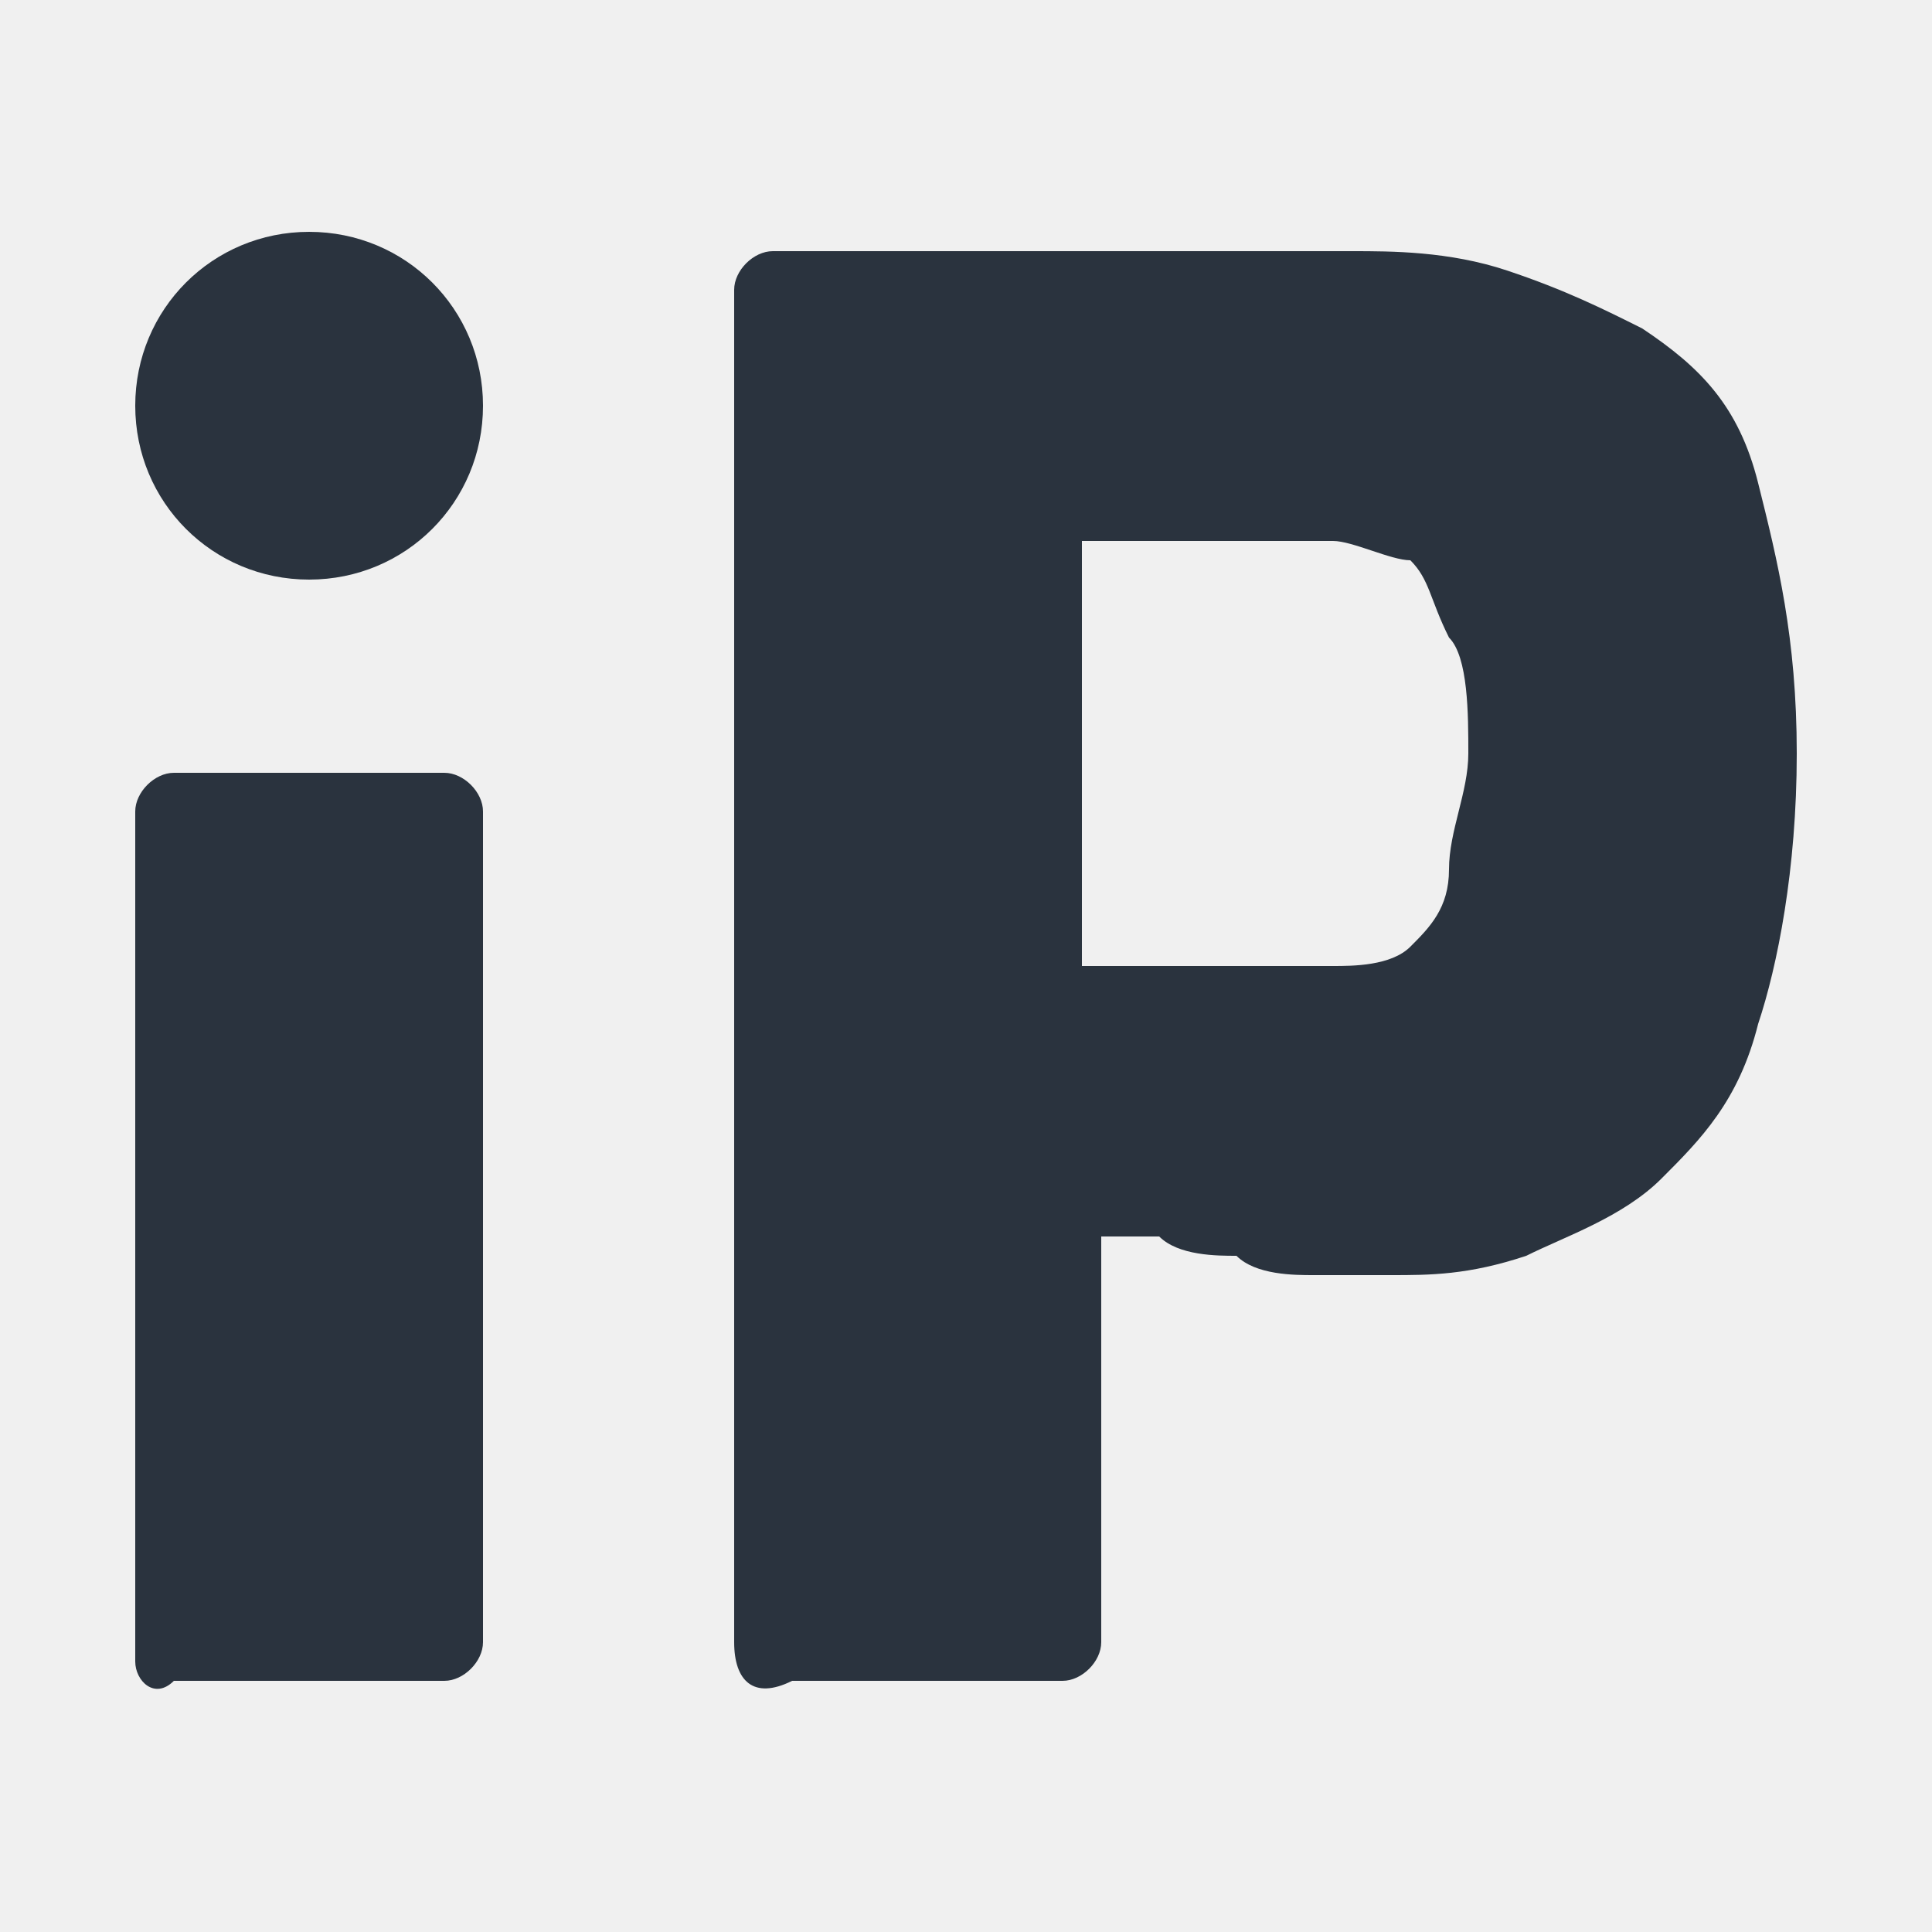
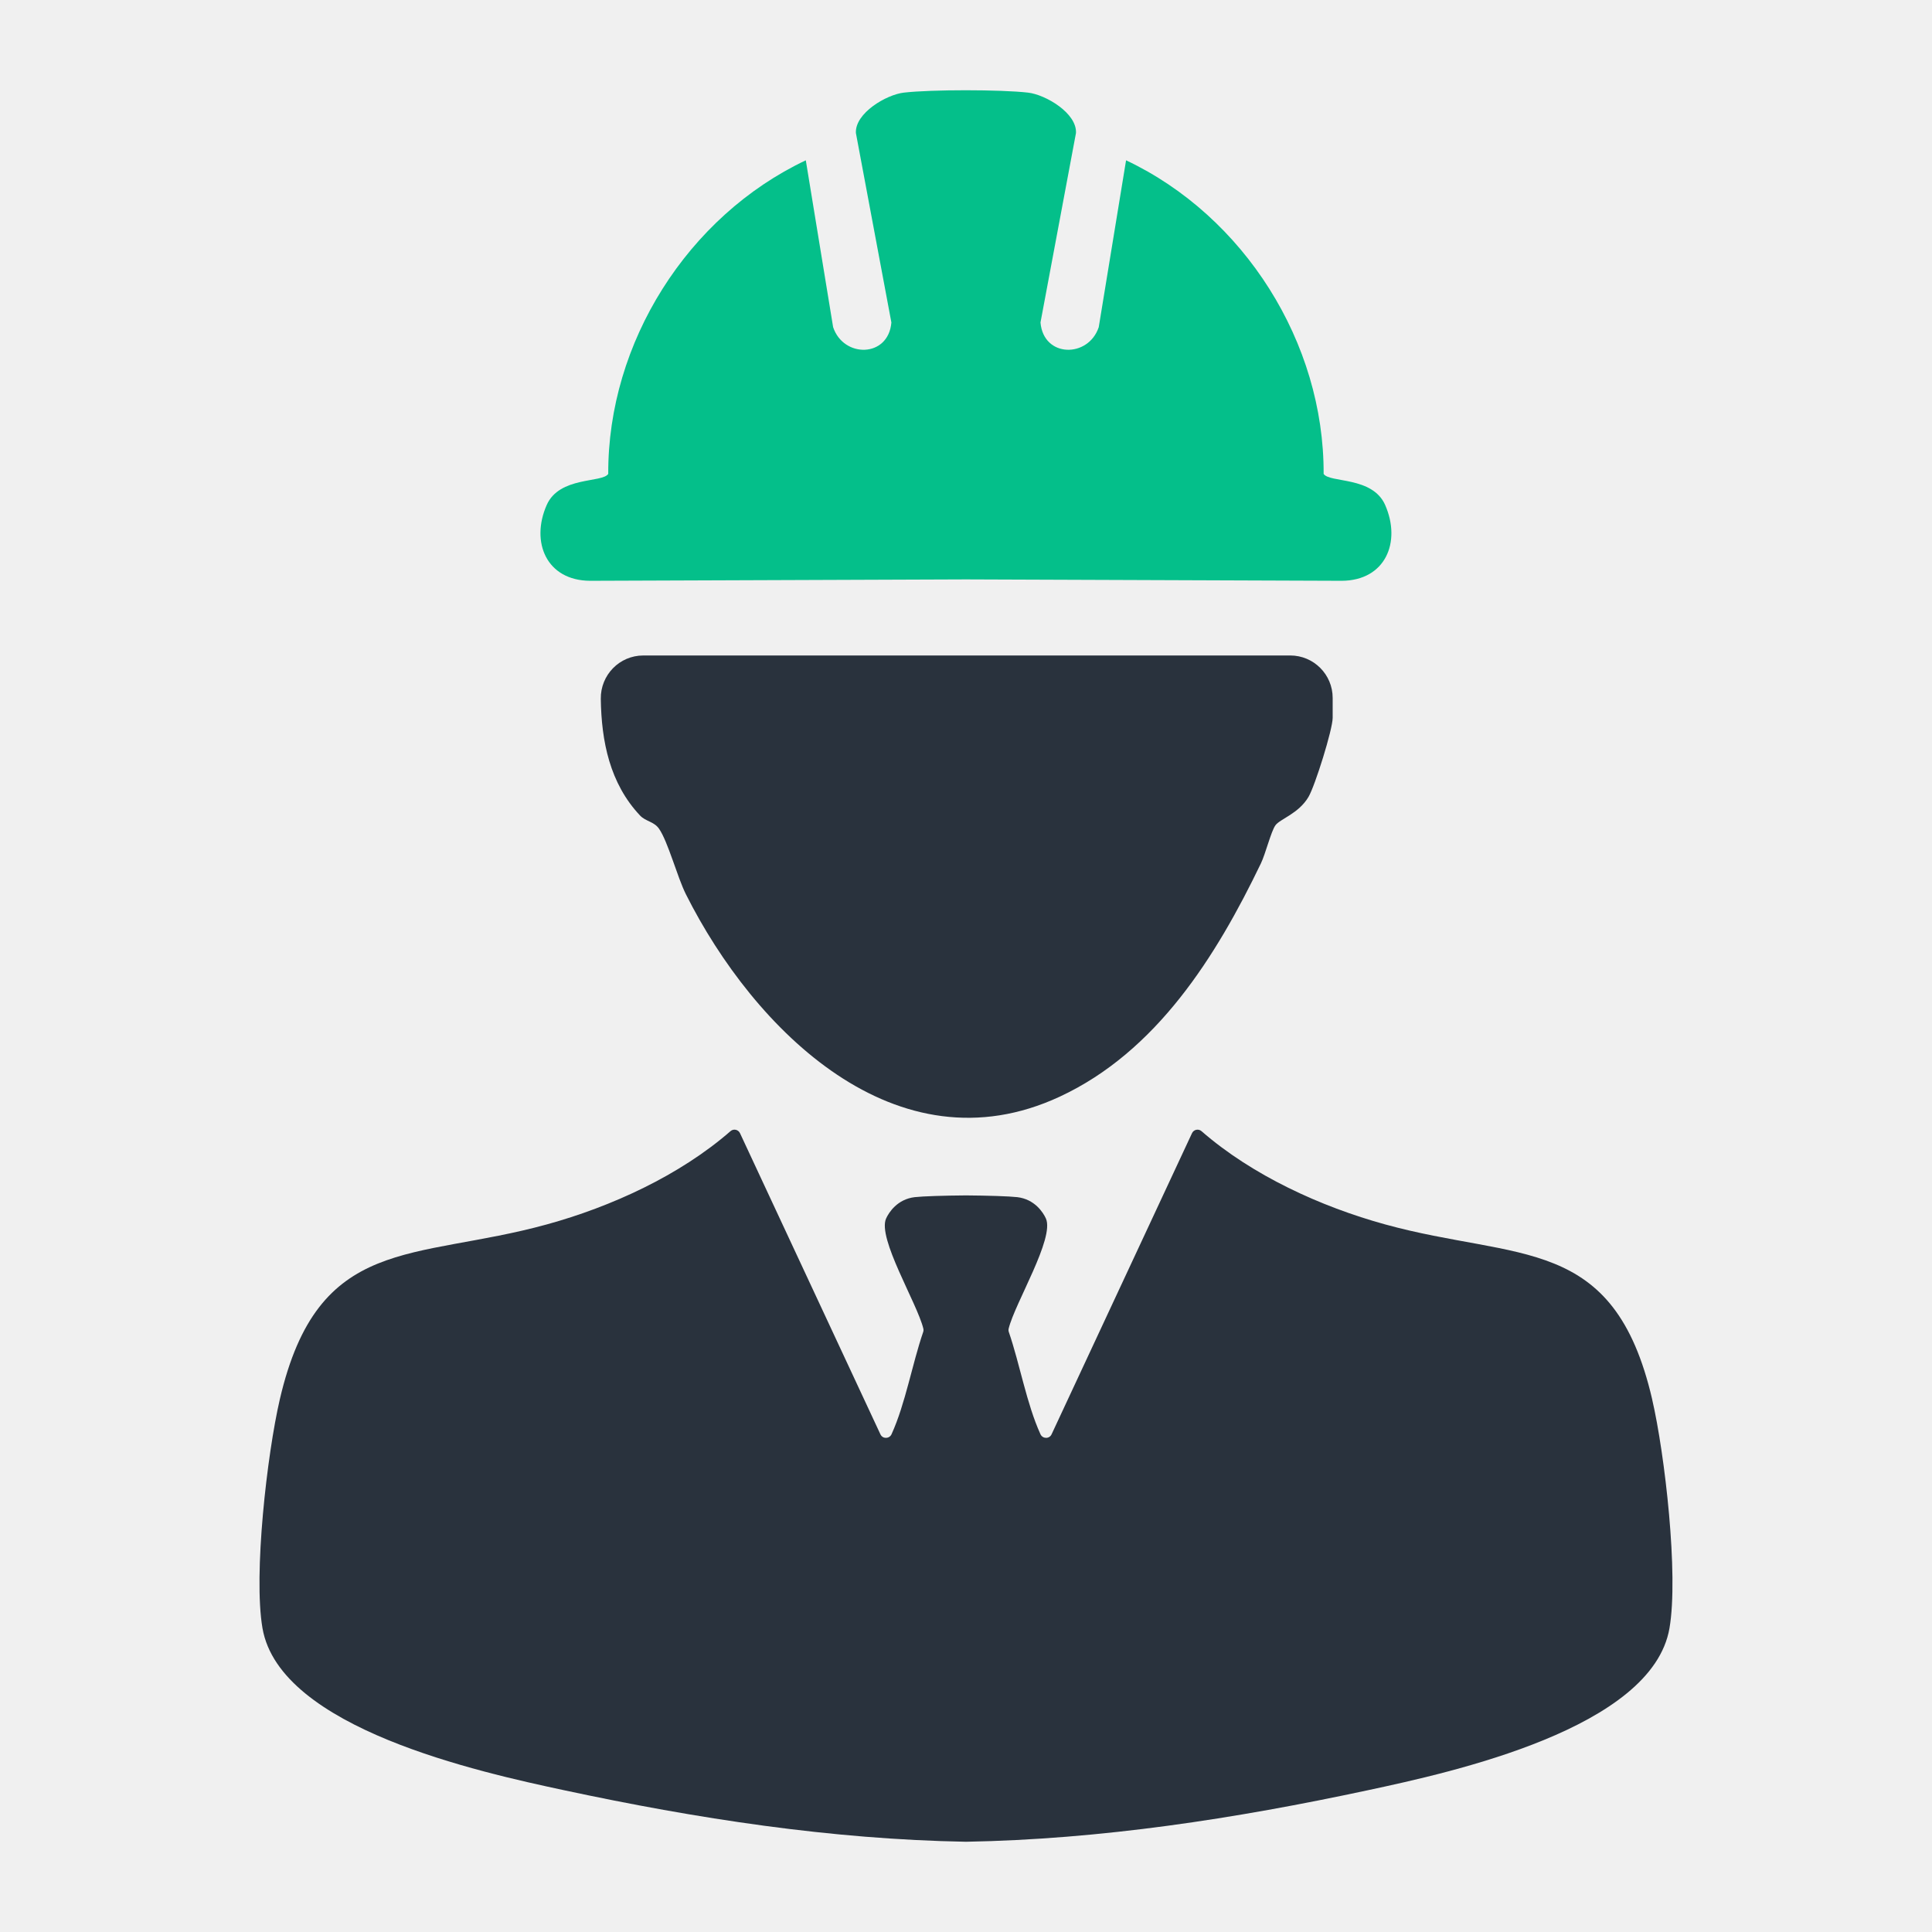
- <svg xmlns="http://www.w3.org/2000/svg" version="1.1" width="10" height="10">
-   <svg version="1.1" id="SvgjsSvg1031" x="0px" y="0px" viewBox="0 0 10 10" style="enable-background:new 0 0 10 10;" xml:space="preserve">
-     <style type="text/css">
- 	.st0{fill:#2BB687;}
- 	.st1{fill:#FFFFFF;}
- 	.st2{fill:#2A333E;}
- </style>
-     <g id="SvgjsG1030">
-       <g>
+ <svg xmlns="http://www.w3.org/2000/svg" version="1.1" width="1080" height="1080">
+   <svg id="SvgjsSvg1017" data-name="Layer 2" viewBox="0 0 1080 1080">
+     <defs>
+       <style>
+       .cls-1 {
+         fill: none;
+       }
+ 
+       .cls-2 {
+         fill: #29323d;
+       }
+ 
+       .cls-3 {
+         fill: #04bf8a;
+       }
+ 
+       .cls-4 {
+         clip-path: url(#clippath);
+       }
+     </style>
+       <clipPath id="SvgjsClipPath1016">
+         <rect class="cls-1" x="0" y="0" width="1080" height="1080" />
+       </clipPath>
+     </defs>
+     <g id="SvgjsG1015" data-name="Layer 1">
+       <g class="cls-4">
        <g>
-           <g>
-             <path class="st0" d="M3.4-31.7v-6.9H5v6.9L3.4-31.7L3.4-31.7z" />
-             <path class="st0" d="M6-31.7v-5h1.3l0.3,0.5c0.2-0.1,0.4-0.3,0.6-0.4c0.3-0.1,0.5-0.2,0.8-0.2c0.4,0,0.7,0.1,1,0.2      c0.2,0.2,0.4,0.4,0.5,0.7c0.1,0.3,0.1,0.6,0.1,0.9v3.3H9v-3.1C9-34.9,9-35,9-35.1c0-0.1-0.1-0.1-0.2-0.2c-0.1,0-0.2-0.1-0.3-0.1      c-0.1,0-0.2,0-0.3,0s-0.2,0.1-0.3,0.1S7.7-35.1,7.6-35v3.3C7.6-31.7,6-31.7,6-31.7z" />
-             <path class="st0" d="M13.4-31.7c-0.2,0-0.3,0-0.5,0c-0.2,0-0.4,0-0.5,0s-0.3,0-0.5-0.1c-0.1,0-0.3-0.1-0.4-0.1v-0.9h2.3      c0.1,0,0.2,0,0.2,0c0.1,0,0.1,0,0.1-0.1c0,0,0-0.1,0-0.2v-0.1c0-0.1,0-0.2-0.1-0.2c-0.1-0.1-0.2-0.1-0.4-0.1h-0.8      c-0.3,0-0.5,0-0.8-0.1c-0.2-0.1-0.4-0.2-0.5-0.4c-0.1-0.2-0.2-0.5-0.2-0.8v-0.3c0-0.3,0.1-0.6,0.2-0.8c0.1-0.2,0.3-0.4,0.6-0.5      c0.3-0.1,0.7-0.2,1.3-0.2c0.2,0,0.4,0,0.7,0c0.2,0,0.5,0.1,0.7,0.1s0.4,0.1,0.5,0.1v0.9h-2.1c-0.1,0-0.2,0-0.3,0.1      c-0.1,0-0.1,0.1-0.1,0.2v0.1c0,0.1,0,0.1,0,0.2c0,0,0.1,0.1,0.2,0.1c0.1,0,0.2,0,0.3,0h0.8c0.5,0,0.9,0.1,1.1,0.4s0.3,0.6,0.3,1      v0.5c0,0.3-0.1,0.6-0.2,0.8c-0.2,0.2-0.4,0.3-0.7,0.4C14.3-31.7,13.9-31.7,13.4-31.7L13.4-31.7z" />
-             <path class="st0" d="M18.3-31.7c-0.4,0-0.7-0.1-1-0.2s-0.4-0.3-0.5-0.6c-0.1-0.3-0.1-0.6-0.1-1.1l0-1.9h-0.8v-1l0.8-0.2l0.2-1.4      h1.3v1.4h1.1v1.3h-1.1v1.9c0,0.1,0,0.2,0,0.3c0,0.1,0,0.1,0.1,0.2c0,0,0.1,0.1,0.1,0.1c0,0,0.1,0,0.2,0l0.6,0.1v1.2L18.3-31.7      L18.3-31.7z" />
-             <path class="st0" d="M21-31.7c-0.4,0-0.7-0.1-0.9-0.3c-0.2-0.2-0.3-0.5-0.3-0.9v-0.5c0-0.4,0.1-0.7,0.4-0.9s0.7-0.4,1.3-0.4h1.1      v-0.2c0-0.1,0-0.2-0.1-0.3c0-0.1-0.2-0.2-0.3-0.2c-0.1,0-0.4-0.1-0.7-0.1h-1.5v-0.9c0.2-0.1,0.5-0.2,0.9-0.2      c0.3-0.1,0.7-0.1,1.2-0.1c0.4,0,0.8,0,1.1,0.1c0.3,0.1,0.5,0.3,0.7,0.5c0.2,0.2,0.2,0.6,0.2,1v3.4h-1.3l-0.2-0.5      c-0.1,0.1-0.1,0.1-0.2,0.2c-0.1,0.1-0.2,0.1-0.3,0.2c-0.1,0.1-0.3,0.1-0.5,0.1C21.4-31.7,21.2-31.6,21-31.7L21-31.7z M21.9-32.8      c0,0,0.1,0,0.1,0c0.1,0,0.1,0,0.2,0c0.1,0,0.1,0,0.2,0s0.1,0,0.1,0c0,0,0.1,0,0.1,0v-1L22-33.9c-0.2,0-0.4,0.1-0.5,0.2      c-0.1,0.1-0.2,0.2-0.2,0.4v0.2c0,0.1,0,0.2,0.1,0.3c0,0.1,0.1,0.1,0.2,0.1C21.7-32.8,21.8-32.7,21.9-32.8L21.9-32.8z" />
-             <path class="st0" d="M26.7-31.7c-0.4,0-0.7-0.1-0.9-0.2c-0.2-0.1-0.4-0.3-0.5-0.5c-0.1-0.2-0.2-0.6-0.2-0.9v-5.5h1.6v5.2      c0,0.1,0,0.3,0,0.4s0.1,0.2,0.2,0.2s0.2,0.1,0.3,0.1l0.3,0.1v1.2H26.7z" />
-             <path class="st0" d="M29.7-31.7c-0.4,0-0.7-0.1-0.9-0.2c-0.2-0.1-0.4-0.3-0.5-0.5c-0.1-0.2-0.2-0.6-0.2-0.9v-5.5h1.6v5.2      c0,0.1,0,0.3,0,0.4s0.1,0.2,0.2,0.2s0.2,0.1,0.3,0.1l0.3,0.1v1.2H29.7z" />
-             <path class="st0" d="M33.2-31.7c-0.6,0-1-0.1-1.3-0.2c-0.3-0.2-0.6-0.4-0.7-0.8s-0.2-0.9-0.2-1.5c0-0.7,0.1-1.2,0.2-1.6      c0.1-0.4,0.4-0.6,0.7-0.8c0.3-0.2,0.8-0.2,1.3-0.2c0.5,0,0.9,0.1,1.2,0.2c0.3,0.1,0.5,0.3,0.7,0.5s0.2,0.6,0.2,1.1      c0,0.3-0.1,0.6-0.2,0.8c-0.1,0.2-0.3,0.4-0.6,0.4c-0.2,0.1-0.5,0.1-0.9,0.1h-1.1c0,0.2,0.1,0.4,0.1,0.5c0.1,0.1,0.2,0.2,0.3,0.2      c0.2,0,0.4,0.1,0.7,0.1H35v0.9c-0.2,0.1-0.5,0.1-0.8,0.2C34-31.7,33.6-31.7,33.2-31.7L33.2-31.7z M32.5-34.6h0.9      c0.2,0,0.3,0,0.3-0.1c0.1-0.1,0.1-0.2,0.1-0.3c0-0.2,0-0.3-0.1-0.4s-0.1-0.2-0.2-0.2c-0.1,0-0.2-0.1-0.4-0.1s-0.3,0-0.4,0.1      c-0.1,0.1-0.2,0.2-0.2,0.3C32.5-35.1,32.5-34.9,32.5-34.6L32.5-34.6z" />
-             <path class="st0" d="M36-31.7v-5h1.2l0.4,0.7c0.2-0.2,0.3-0.4,0.6-0.6c0.2-0.2,0.5-0.2,0.8-0.2c0.1,0,0.1,0,0.2,0s0.1,0,0.2,0      v1.6c-0.1,0-0.2,0-0.3,0c-0.1,0-0.2,0-0.3,0c-0.2,0-0.3,0-0.4,0c-0.1,0-0.2,0.1-0.4,0.2c-0.1,0.1-0.2,0.1-0.3,0.3v3L36-31.7      L36-31.7z" />
-           </g>
-           <g>
-             <path class="st1" d="M-7.7-20.4v-12.7h5.5c0.4,0,0.8,0,1.3,0.2c0.4,0.1,0.8,0.3,1.2,0.6C0.7-32,1-31.6,1.2-31      c0.2,0.6,0.3,1.4,0.3,2.4s-0.1,1.8-0.3,2.4c-0.2,0.6-0.5,1.1-0.9,1.4c-0.4,0.3-0.8,0.5-1.2,0.6c-0.4,0.1-0.8,0.2-1.2,0.2      c-0.2,0-0.4,0-0.7,0s-0.5,0-0.8-0.1c-0.2,0-0.5-0.1-0.7-0.1c-0.2,0-0.4-0.1-0.5-0.1v4L-7.7-20.4L-7.7-20.4z M-4.7-26.7h2.2      c0.3,0,0.5-0.1,0.6-0.2c0.2-0.1,0.3-0.3,0.4-0.6s0.1-0.6,0.1-1.1c0-0.4,0-0.8-0.1-1c-0.1-0.3-0.2-0.5-0.4-0.6      c-0.2-0.1-0.4-0.2-0.6-0.2h-2.2L-4.7-26.7L-4.7-26.7z" />
-             <path class="st1" d="M2.9-20.4v-9.2h2.3l0.7,1.3c0.3-0.4,0.6-0.7,1-1c0.4-0.3,0.9-0.4,1.4-0.4c0.1,0,0.2,0,0.3,0      c0.1,0,0.2,0,0.4,0.1v3c-0.2,0-0.4,0-0.6-0.1c-0.2,0-0.4,0-0.6,0c-0.3,0-0.6,0-0.8,0.1c-0.2,0.1-0.5,0.1-0.7,0.3      S6-26.1,5.8-25.9v5.4L2.9-20.4L2.9-20.4z" />
-             <path class="st1" d="M14.2-20.3c-0.8,0-1.5-0.1-2-0.2c-0.5-0.2-1-0.4-1.3-0.8c-0.3-0.4-0.6-0.9-0.7-1.5C10-23.4,9.9-24.2,9.9-25      c0-0.9,0.1-1.7,0.2-2.3c0.1-0.6,0.4-1.1,0.7-1.4s0.8-0.6,1.3-0.8s1.2-0.2,2-0.2s1.5,0.1,2,0.2c0.5,0.1,1,0.4,1.3,0.8      c0.3,0.4,0.6,0.8,0.7,1.4c0.2,0.6,0.2,1.4,0.2,2.3s-0.1,1.6-0.2,2.2c-0.2,0.6-0.4,1.1-0.7,1.4s-0.8,0.6-1.3,0.8      C15.7-20.4,15-20.3,14.2-20.3L14.2-20.3z M14.2-22.7c0.3,0,0.5,0,0.6-0.1c0.2-0.1,0.3-0.1,0.4-0.3c0.1-0.1,0.2-0.4,0.2-0.7      s0.1-0.8,0.1-1.3c0-0.5,0-1-0.1-1.3s-0.1-0.6-0.2-0.7c-0.1-0.1-0.2-0.2-0.4-0.3c-0.2-0.1-0.4-0.1-0.6-0.1s-0.5,0-0.6,0.1      s-0.3,0.1-0.4,0.3s-0.2,0.4-0.2,0.7c0,0.3-0.1,0.8-0.1,1.3c0,0.5,0,1,0.1,1.3s0.1,0.6,0.2,0.7c0.1,0.1,0.2,0.3,0.4,0.3      C13.8-22.7,14-22.7,14.2-22.7z" />
-             <path class="st1" d="M22.4-16.2c-0.6,0-1.1-0.1-1.5-0.3s-0.8-0.4-1.1-0.7c-0.3-0.3-0.4-0.7-0.4-1.2v-0.2c0-0.5,0.1-0.9,0.4-1.2      c0.3-0.4,0.6-0.6,1.1-0.8c0.4-0.2,0.9-0.3,1.4-0.3l0.9,0.9c-0.2,0-0.4,0-0.6,0.1c-0.1,0.1-0.3,0.2-0.4,0.3s-0.1,0.3-0.1,0.4v0.1      c0,0.2,0.1,0.5,0.3,0.6c0.2,0.1,0.4,0.2,0.8,0.2h1.6c0.3,0,0.6-0.1,0.8-0.2S26-18.7,26-19v-0.2c0-0.2,0-0.3-0.1-0.4      s-0.2-0.2-0.4-0.3C25.3-20,25.1-20,24.9-20h-1.8c-1.1,0-2-0.2-2.5-0.6c-0.5-0.4-0.8-0.9-0.8-1.5c0-0.5,0.1-0.9,0.4-1.2      c0.3-0.3,0.6-0.5,1.1-0.7c-0.3-0.2-0.6-0.4-0.8-0.7s-0.3-0.6-0.4-0.9c-0.1-0.3-0.1-0.7-0.1-1c0-0.7,0.1-1.2,0.4-1.7      c0.3-0.4,0.7-0.8,1.3-1c0.6-0.2,1.3-0.3,2.2-0.3h5v1.6l-1.2,0.3c0.1,0.1,0.2,0.2,0.2,0.4c0.1,0.1,0.1,0.3,0.2,0.6      c0,0.2,0.1,0.5,0.1,0.8c0,0.6-0.1,1-0.3,1.5s-0.6,0.8-1.1,1c-0.5,0.2-1.1,0.4-1.9,0.4h-1.7c-0.2,0-0.4,0-0.6,0.1      c-0.2,0.1-0.2,0.2-0.2,0.4c0,0.2,0.1,0.3,0.2,0.4c0.1,0.1,0.3,0.1,0.5,0.1h2.4c0.7,0,1.3,0.1,1.8,0.3s0.9,0.5,1.2,0.9      s0.4,1,0.4,1.7v0.2c0,0.9-0.3,1.7-0.8,2.2s-1.5,0.8-2.7,0.8L22.4-16.2L22.4-16.2z M23.5-25.4h1c0.3,0,0.5,0,0.6-0.1      c0.2-0.1,0.2-0.2,0.3-0.4c0.1-0.2,0.1-0.4,0.1-0.6c0-0.2,0-0.4-0.1-0.6c-0.1-0.1-0.2-0.3-0.3-0.3c-0.2-0.1-0.3-0.1-0.6-0.1h-0.9      c-0.3,0-0.6,0.1-0.8,0.2s-0.2,0.4-0.2,0.8c0,0.4,0.1,0.6,0.2,0.8C22.9-25.4,23.2-25.4,23.5-25.4z" />
-             <path class="st1" d="M30-20.4v-9.2h2.3l0.7,1.3c0.3-0.4,0.6-0.7,1-1c0.4-0.3,0.8-0.4,1.4-0.4c0.1,0,0.2,0,0.3,0      c0.1,0,0.2,0,0.4,0.1v3c-0.2,0-0.4,0-0.6-0.1c-0.2,0-0.4,0-0.5,0c-0.3,0-0.6,0-0.8,0.1c-0.2,0.1-0.5,0.1-0.7,0.3      c-0.2,0.1-0.4,0.3-0.5,0.5v5.4L30-20.4L30-20.4z" />
-             <path class="st1" d="M38.9-20.3c-0.7,0-1.3-0.2-1.7-0.6c-0.4-0.4-0.7-1-0.7-1.7v-0.9c0-0.7,0.2-1.3,0.7-1.7      c0.5-0.5,1.3-0.7,2.3-0.7h2.1v-0.4c0-0.2,0-0.5-0.1-0.6c-0.1-0.2-0.3-0.3-0.5-0.3s-0.7-0.1-1.2-0.1h-2.7v-1.7      c0.5-0.2,1-0.3,1.6-0.4c0.6-0.1,1.3-0.2,2.2-0.2c0.8,0,1.4,0.1,2,0.3s1,0.5,1.3,0.9c0.3,0.5,0.5,1.1,0.5,1.9v6.2h-2.3l-0.5-0.9      c-0.1,0.1-0.2,0.2-0.4,0.3c-0.2,0.1-0.4,0.2-0.7,0.4c-0.3,0.1-0.5,0.2-0.9,0.3S39.3-20.3,38.9-20.3L38.9-20.3z M40.4-22.3      c0.1,0,0.2,0,0.3,0s0.2,0,0.3-0.1c0.1,0,0.2-0.1,0.3-0.1s0.2-0.1,0.2-0.1s0.1,0,0.2-0.1v-1.9l-1.1,0.1c-0.4,0.1-0.7,0.1-0.8,0.3      c-0.2,0.1-0.3,0.4-0.3,0.7v0.4c0,0.2,0,0.4,0.1,0.5c0.1,0.1,0.2,0.2,0.3,0.2C40.1-22.4,40.3-22.4,40.4-22.3L40.4-22.3z" />
-             <path class="st1" d="M46.3-20.4v-9.2h2.4l0.5,0.9c0.4-0.3,0.8-0.5,1.2-0.7c0.4-0.2,1-0.3,1.7-0.3c0.6,0,1,0.1,1.4,0.4      s0.7,0.5,0.8,0.9c0.2-0.2,0.5-0.4,0.9-0.6c0.3-0.2,0.7-0.4,1.1-0.5c0.4-0.1,0.8-0.2,1.1-0.2c0.8,0,1.3,0.1,1.8,0.4      c0.4,0.3,0.7,0.7,0.9,1.2s0.3,1.1,0.3,1.9v5.9h-2.9V-26c0-0.3-0.1-0.5-0.1-0.6S57.2-26.9,57-27c-0.2-0.1-0.3-0.1-0.6-0.1      c-0.3,0-0.6,0.1-0.8,0.2c-0.3,0.1-0.5,0.3-0.7,0.4c0,0.1,0,0.2,0,0.3c0,0.1,0,0.2,0,0.3v5.6h-3V-26c0-0.3,0-0.5-0.1-0.6      s-0.2-0.3-0.4-0.4c-0.2-0.1-0.3-0.1-0.6-0.1c-0.2,0-0.4,0-0.6,0.1c-0.2,0-0.4,0.1-0.5,0.2s-0.3,0.2-0.4,0.3v6.1L46.3-20.4      L46.3-20.4z" />
-           </g>
-         </g>
-         <g>
-           <path class="st1" d="M43.5-31.7v-1.1l1.6-1.6c0.1-0.1,0.2-0.2,0.2-0.3c0.1-0.1,0.1-0.2,0.2-0.2c0-0.1,0.1-0.2,0.1-0.2     c0-0.1,0-0.2,0-0.2c0-0.1-0.1-0.1-0.2-0.1c-0.1,0-0.2,0-0.3,0h-1.5v-1.1c0.2,0,0.5-0.1,0.8-0.1c0.3,0,0.6-0.1,1-0.1     c0.4,0,0.7,0.1,1,0.2c0.2,0.1,0.4,0.3,0.5,0.5s0.2,0.5,0.2,0.8c0,0.2,0,0.4-0.1,0.6s-0.2,0.4-0.3,0.5c-0.1,0.2-0.2,0.3-0.4,0.5     l-0.9,0.9h1.8v1.2L43.5-31.7L43.5-31.7z" />
-           <path class="st1" d="M48.9-31.6c-0.3,0-0.6-0.1-0.8-0.2c-0.2-0.1-0.4-0.3-0.5-0.5s-0.2-0.5-0.2-0.8v-2.4c0-0.3,0-0.6,0.2-0.8     c0.1-0.2,0.3-0.4,0.5-0.5s0.5-0.2,0.8-0.2h1.1c0.3,0,0.5,0.1,0.7,0.2c0.2,0.1,0.3,0.3,0.5,0.5c0.1,0.2,0.2,0.5,0.2,0.8v2.4     c0,0.4-0.1,0.8-0.3,1c-0.2,0.2-0.6,0.4-1,0.4H48.9L48.9-31.6z M49.3-32.8h0.4c0.1,0,0.2,0,0.3-0.1c0.1-0.1,0.1-0.2,0.1-0.3v-2     c0-0.2,0-0.3-0.1-0.3c-0.1,0-0.1-0.1-0.2-0.1h-0.5c-0.1,0-0.2,0-0.3,0.1c0,0.1-0.1,0.2-0.1,0.3v2c0,0.2,0,0.2,0.1,0.3     C49-32.9,49.1-32.8,49.3-32.8L49.3-32.8z" />
-           <path class="st1" d="M52-31.7v-1.1l1.6-1.6c0.1-0.1,0.2-0.2,0.2-0.3c0.1-0.1,0.1-0.2,0.2-0.2c0-0.1,0.1-0.2,0.1-0.2     c0-0.1,0-0.2,0-0.2c0-0.1-0.1-0.1-0.2-0.1c-0.1,0-0.2,0-0.3,0H52v-1.1c0.2,0,0.5-0.1,0.8-0.1c0.3,0,0.6-0.1,1-0.1     c0.4,0,0.7,0.1,1,0.2c0.2,0.1,0.4,0.3,0.5,0.5s0.2,0.5,0.2,0.8c0,0.2,0,0.4-0.1,0.6s-0.2,0.4-0.3,0.5c-0.1,0.2-0.2,0.3-0.4,0.5     l-0.9,0.9h1.8v1.2L52-31.7L52-31.7z" />
-           <path class="st1" d="M57.7-31.6c-0.3,0-0.5,0-0.8,0c-0.3,0-0.6-0.1-0.9-0.1v-1.1h1.8c0.1,0,0.2,0,0.3-0.1c0.1,0,0.1-0.1,0.1-0.2     c0-0.1,0-0.1,0-0.2v-0.2c0-0.1,0-0.2-0.1-0.3c0-0.1-0.1-0.1-0.2-0.1h-0.3c-0.1,0-0.2,0-0.2,0.1c-0.1,0-0.1,0.1-0.1,0.2H56     l0.1-3.2h3.2v1.2h-2l0,0.8c0.1-0.1,0.2-0.1,0.3-0.1c0.1,0,0.2,0,0.3,0h0.5c0.3,0,0.5,0.1,0.7,0.2c0.2,0.1,0.3,0.3,0.4,0.4     c0.1,0.2,0.1,0.4,0.1,0.6v0.8c0,0.3-0.1,0.6-0.2,0.8c-0.1,0.2-0.3,0.3-0.6,0.4C58.5-31.6,58.1-31.6,57.7-31.6L57.7-31.6z" />
+           <path class="cls-2" d="M923.58,782.24c-21.44-92.4-74.8-77.3-149.18-97.76-36.1-9.93-74.36-27.41-102.76-52.16-1.7-1.48-4.34-.91-5.3,1.13l-78.51,168.36c-1.25,2.67-5.02,2.58-6.23-.11-.01-.02-.01-.05-.02-.06-7.72-16.98-11.47-39.06-17.64-57.03-.22-.63-.24-1.29-.09-1.93,3.46-14.21,25.82-50.55,20.8-61.57-1.52-3.32-6.24-10.76-16.02-11.9-4.43-.51-16.39-.88-28.63-.97-12.24.09-24.2.46-28.63.97-9.78,1.14-14.5,8.58-16.02,11.9-5.02,11.01,17.34,47.36,20.8,61.57.15.64.13,1.3-.09,1.93-6.17,17.97-9.92,40.05-17.64,57.03-.01.01-.01.03-.02.06-1.21,2.7-4.98,2.79-6.23.11l-78.51-168.36c-.96-2.04-3.6-2.62-5.3-1.13-28.4,24.76-66.66,42.24-102.76,52.16-74.39,20.46-127.74,5.36-149.18,97.76-7.12,30.69-14.84,98.02-9.69,127.93,9.67,56.05,121.57,80.5,168.36,90.53,74.48,15.96,149.55,27.51,224.9,28.85,75.36-1.34,150.43-12.89,224.9-28.85,46.8-10.03,158.7-34.48,168.36-90.53,5.15-29.91-2.57-97.25-9.69-127.93Z" />
+           <path class="cls-3" d="M774.32,282.3c-7.11-16.11-31.04-12.27-34.4-17.38.3-73.43-44.46-144.09-110.44-175.31l-15.27,93.26c-5.77,17.34-30.88,17.22-32.57-2.59l19.84-105.94c.56-11.12-17.02-21.44-26.78-22.56-7.69-.89-21.18-1.32-34.7-1.33h-.07c-13.52,0-27.01.44-34.7,1.33-9.76,1.12-27.34,11.45-26.78,22.56l19.84,105.94c-1.69,19.81-26.8,19.94-32.57,2.59l-15.27-93.26c-65.98,31.22-110.74,101.88-110.44,175.31-3.36,5.11-27.29,1.27-34.4,17.38-9.09,20.62-.25,42.25,24.29,42.37l210.06-.78,210.06.78c24.54-.13,33.38-21.75,24.29-42.37Z" />
+           <path class="cls-2" d="M721.24,366.41c13.11,0,23.73,10.63,23.73,23.73v11.12c0,6.48-9.83,37.97-13.52,44.23-5.53,9.37-15.98,12.34-18.49,15.87-2.46,3.47-5.51,15.88-8.1,21.27-24.95,51.85-58.28,105.25-112.52,130.44-91.14,42.33-170.82-37.31-208.9-113.14-4.82-9.59-10.05-29.56-15.07-36.71-2.8-3.99-7.45-4.02-10.58-7.34-16.93-17.96-21.61-41.53-21.94-65.21-.19-13.31,10.42-24.25,23.73-24.25h361.66Z" />
        </g>
      </g>
-     </g>
-     <g>
-       <path class="st2" d="M0.7,8.6V4.2C0.7,4.1,0.8,4,0.9,4h1.4c0.1,0,0.2,0.1,0.2,0.2v4.3c0,0.1-0.1,0.2-0.2,0.2H0.9   C0.8,8.8,0.7,8.7,0.7,8.6z" />
-       <path class="st2" d="M3.8,8.5V1.5c0-0.1,0.1-0.2,0.2-0.2h3c0.2,0,0.5,0,0.8,0.1c0.3,0.1,0.5,0.2,0.7,0.3C8.8,1.9,9,2.1,9.1,2.5   c0.1,0.4,0.2,0.8,0.2,1.4c0,0.6-0.1,1.1-0.2,1.4C9,5.7,8.8,5.9,8.6,6.1C8.4,6.3,8.1,6.4,7.9,6.5C7.6,6.6,7.4,6.6,7.2,6.6   c-0.1,0-0.3,0-0.4,0c-0.1,0-0.3,0-0.4-0.1c-0.1,0-0.3,0-0.4-0.1c-0.1,0-0.2,0-0.3,0v2.1c0,0.1-0.1,0.2-0.2,0.2H4.1   C3.9,8.8,3.8,8.7,3.8,8.5z M5.6,5h1.3C7,5,7.2,5,7.3,4.9c0.1-0.1,0.2-0.2,0.2-0.4c0-0.2,0.1-0.4,0.1-0.6c0-0.2,0-0.5-0.1-0.6   C7.4,3.1,7.4,3,7.3,2.9C7.2,2.9,7,2.8,6.9,2.8H5.6V5z" />
-       <path class="st2" d="M1.6,3L1.6,3C1.1,3,0.7,2.6,0.7,2.1v0c0-0.5,0.4-0.9,0.9-0.9h0c0.5,0,0.9,0.4,0.9,0.9v0C2.5,2.6,2.1,3,1.6,3z" />
    </g>
  </svg>
  <style>@media (prefers-color-scheme: light) { :root { filter: none; } }
@media (prefers-color-scheme: dark) { :root { filter: none; } }
</style>
</svg>
